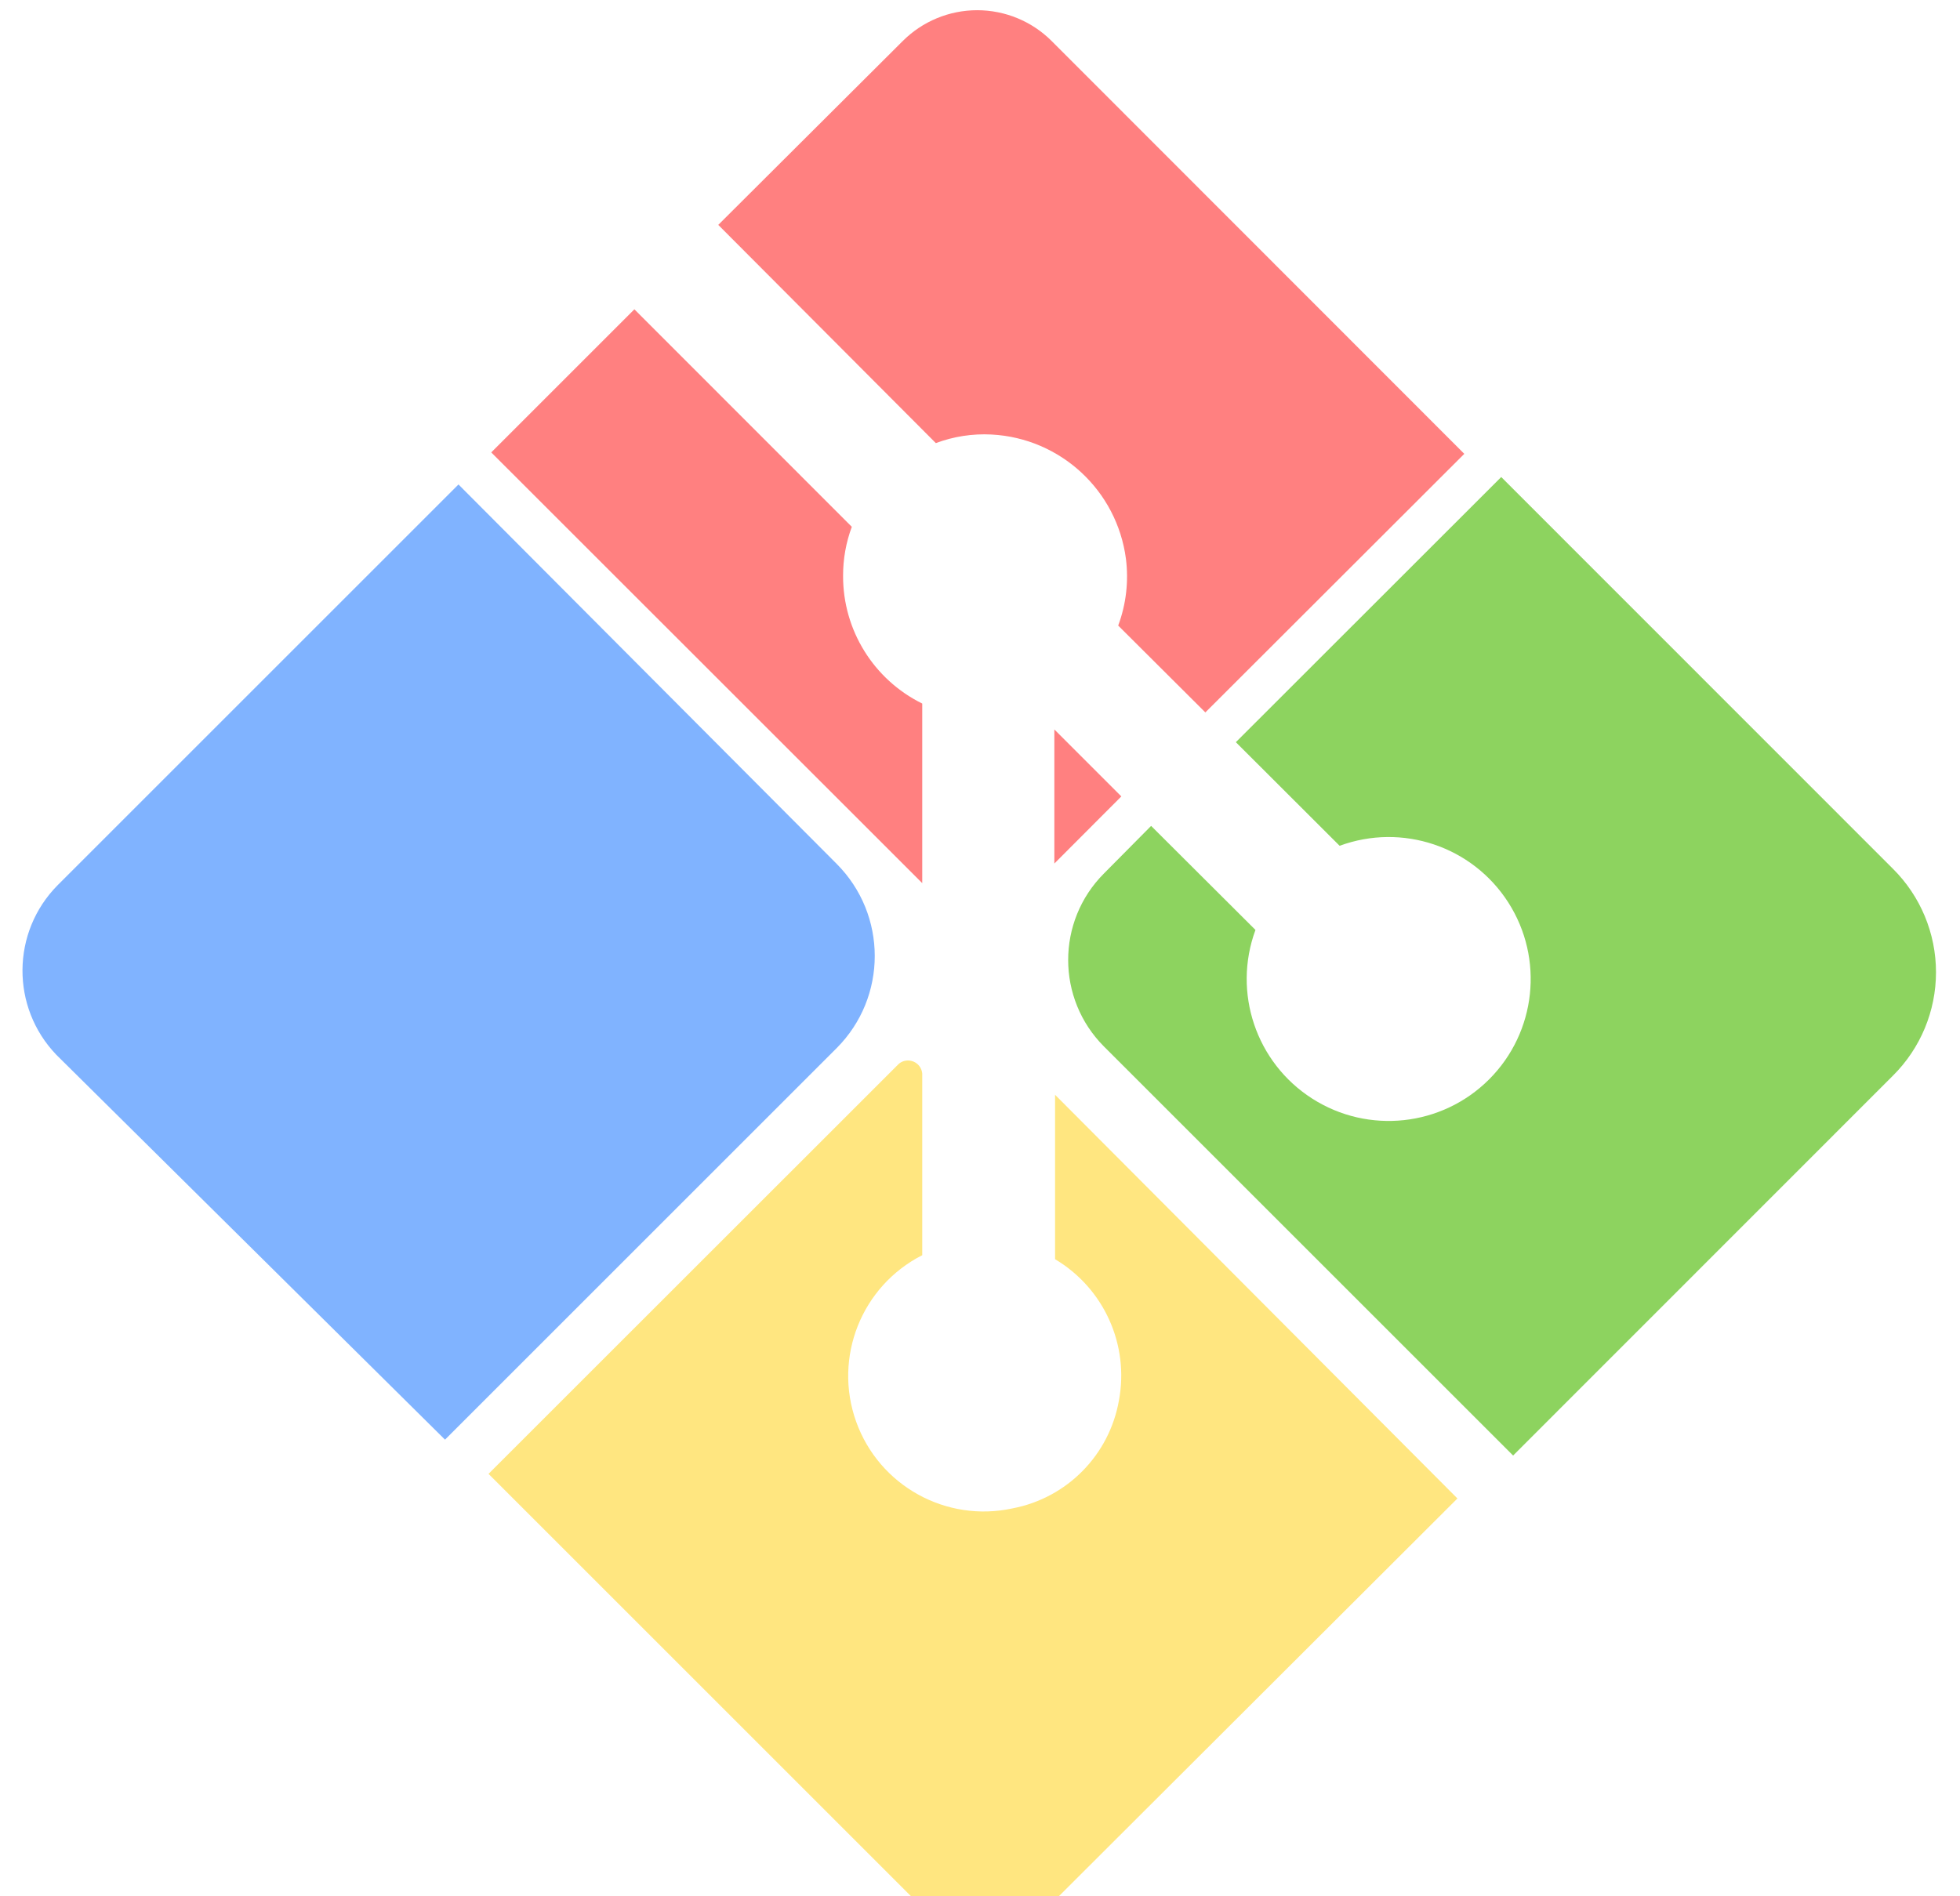
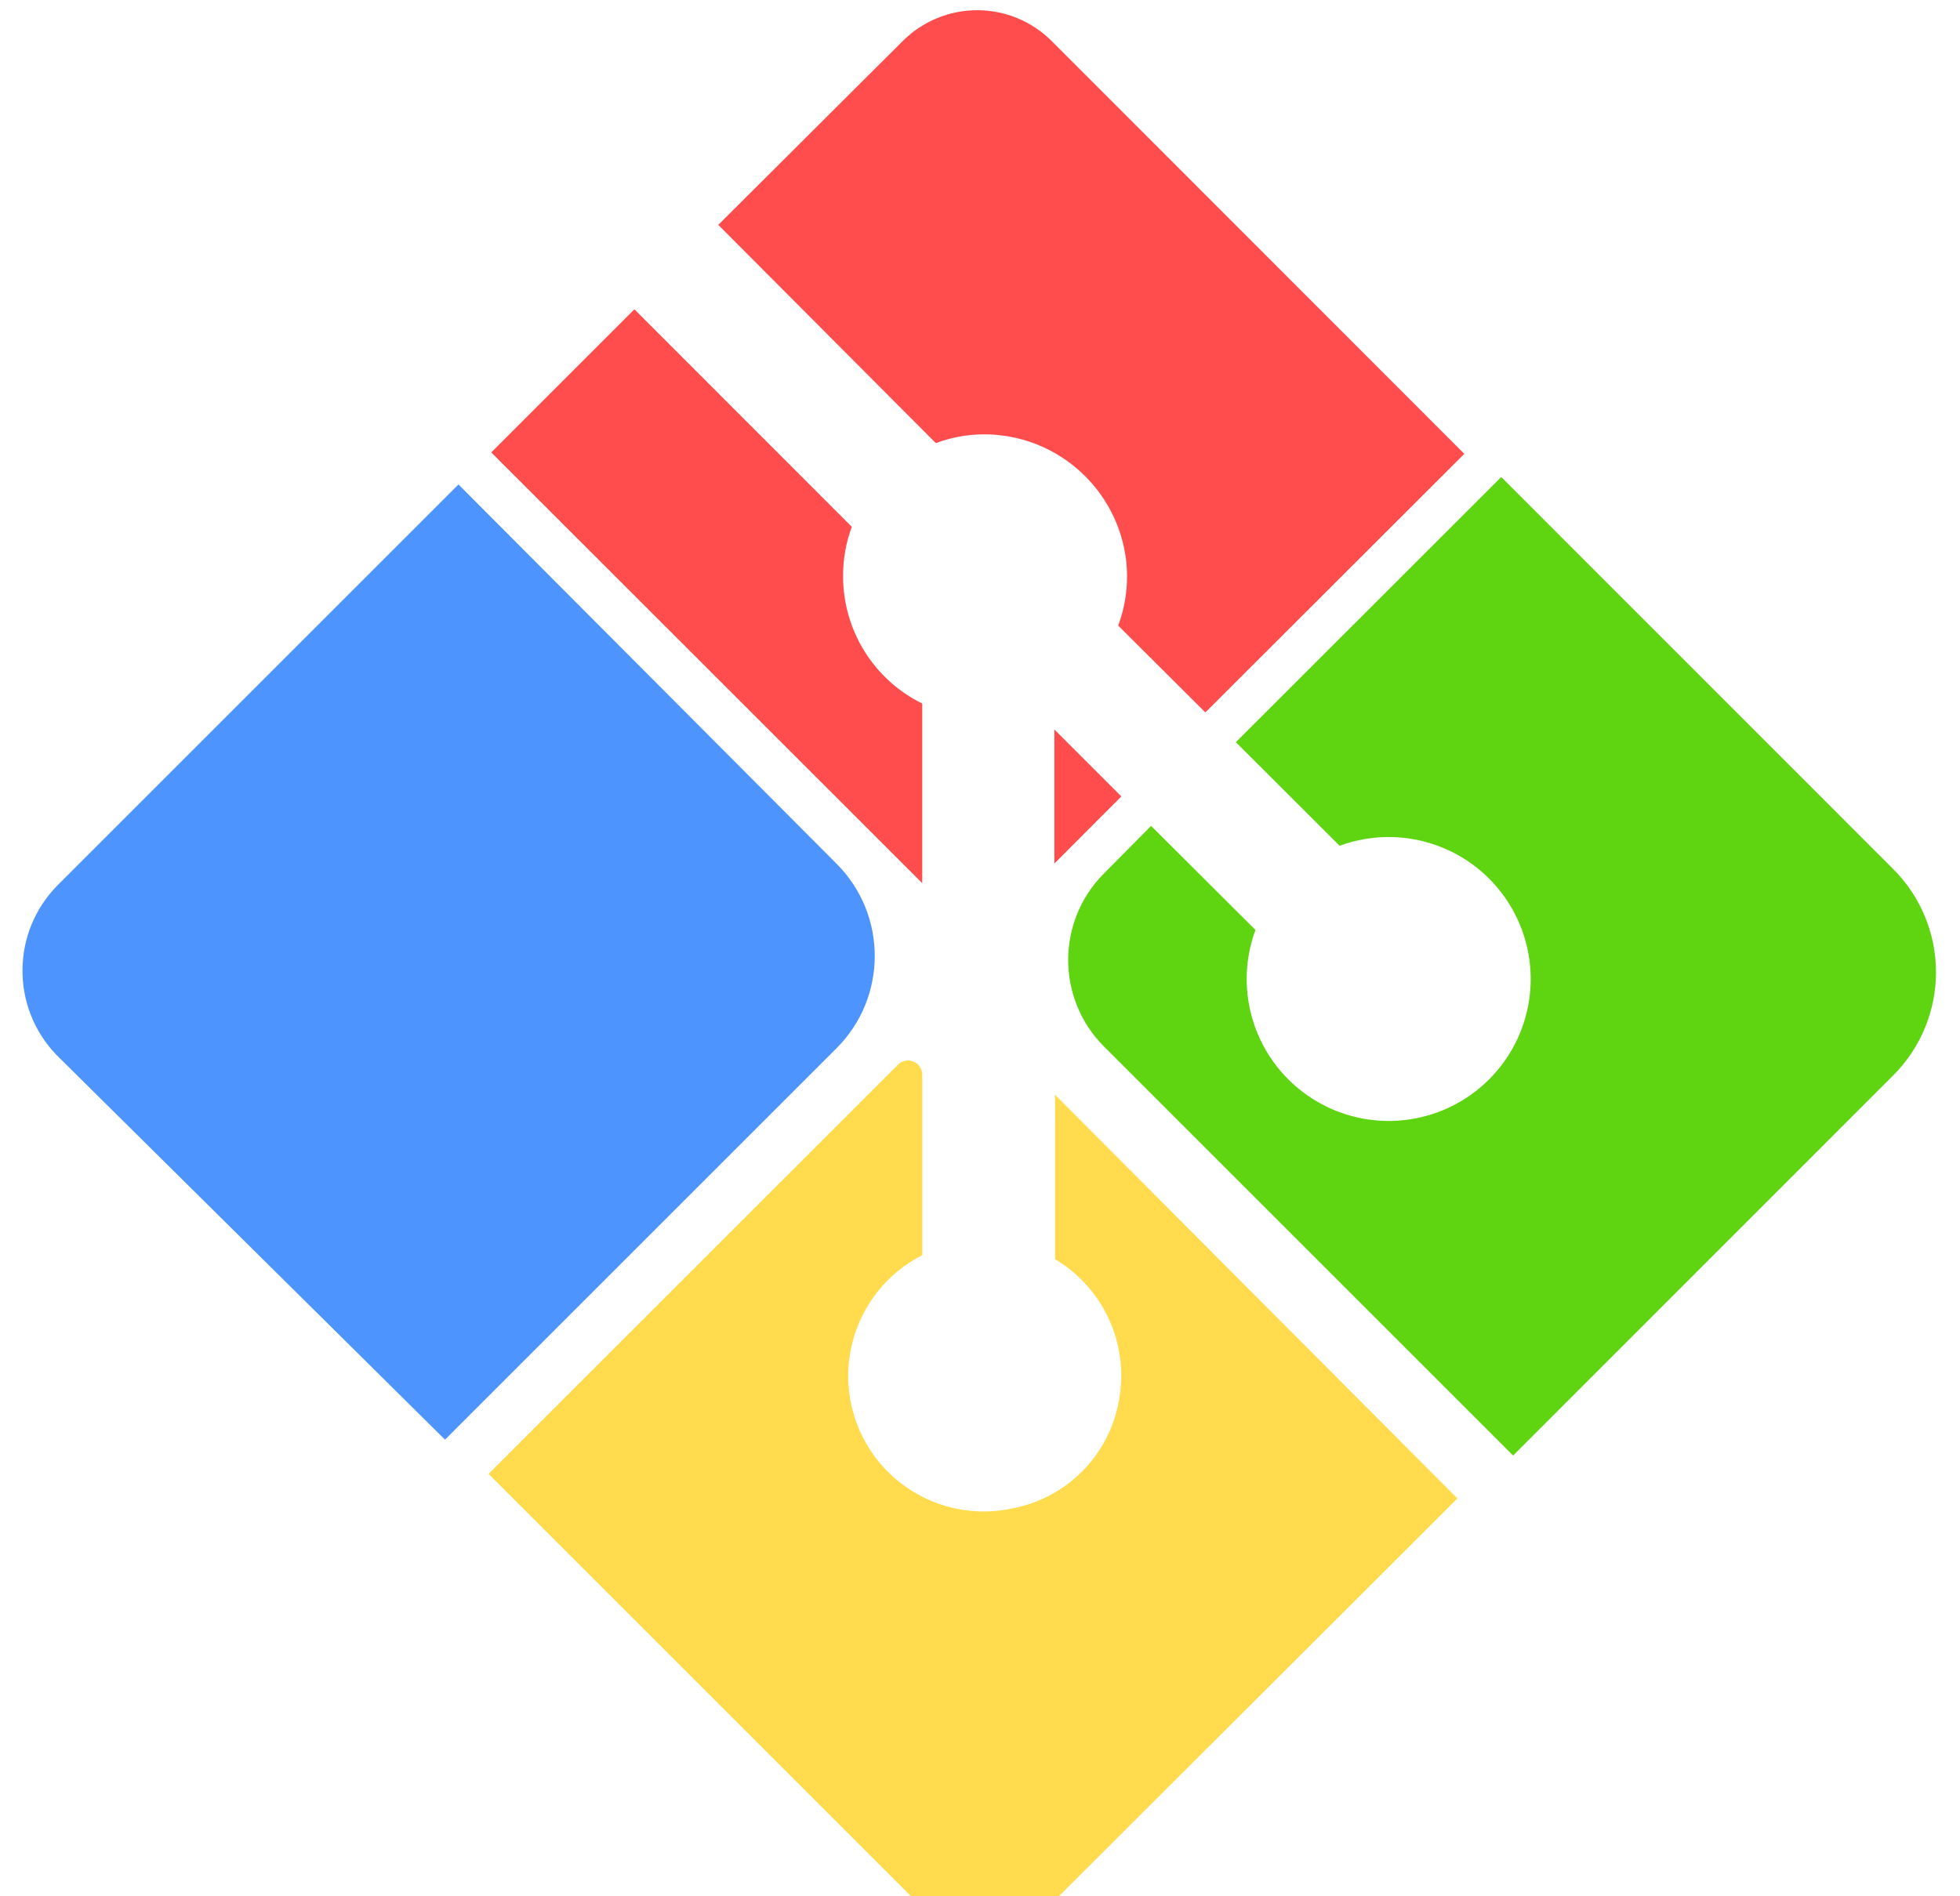
<svg xmlns="http://www.w3.org/2000/svg" height="2419" viewBox="31.983 32.285 135.545 132.495" width="2500">
-   <path d="m95.72 81.45v12.55l-30.11-30.1 10-10 15.19 15.2a9.75 9.75 0 0 0 -.61 3.43 9.91 9.91 0 0 0 5.53 8.92zm9.23 1.81 4.68 4.68-4.68 4.69zm28.64-19.26-18.09 18.07-6.09-6.07a9.83 9.83 0 0 0 .54-4.67 10 10 0 0 0 -9.39-8.68 9.64 9.64 0 0 0 -3.89.6l-15.2-15.25 12.88-12.84a7.36 7.36 0 0 1 10.42 0z" fill="#ff8080" />
-   <path d="m89.74 105.53-27.36 27.36-27.15-26.89a8.49 8.49 0 0 1 .09-11.86l28-28 26.42 26.51a9.12 9.12 0 0 1 0 12.88z" fill="#80b3ff" />
-   <path d="m105 108.79v11.49a9.46 9.46 0 0 1 4.46 9.88 9.32 9.32 0 0 1 -7.42 7.53 9.47 9.47 0 0 1 -6.32-17.69v-12.7a1 1 0 0 0 -1.63-.68l-28.67 28.66 29.5 29.5a7.33 7.33 0 0 0 10.36 0l27.83-27.78z" fill="#ffe680" />
-   <path d="m163.54 107.45-26.54 26.55-28.58-28.58a8.56 8.56 0 0 1 0-12.1l3.29-3.32 7.29 7.27a9.92 9.92 0 1 0 5.88-5.88l-7.25-7.24 18.54-18.53 27.37 27.38a10.19 10.19 0 0 1 0 14.45z" fill="#8dd35f" />
+   <path d="m95.72 81.45v12.55l-30.11-30.1 10-10 15.19 15.2a9.75 9.75 0 0 0 -.61 3.43 9.91 9.91 0 0 0 5.53 8.92zm9.23 1.81 4.68 4.68-4.68 4.69zm28.64-19.26-18.09 18.07-6.09-6.07a9.83 9.83 0 0 0 .54-4.67 10 10 0 0 0 -9.39-8.68 9.64 9.64 0 0 0 -3.89.6l-15.2-15.25 12.88-12.84a7.36 7.36 0 0 1 10.42 0z" fill="#ff4d4d" />
+   <path d="m89.74 105.53-27.36 27.36-27.15-26.89a8.49 8.49 0 0 1 .09-11.86l28-28 26.42 26.51a9.12 9.12 0 0 1 0 12.88z" fill="#4d94ff" />
+   <path d="m105 108.79v11.49a9.46 9.46 0 0 1 4.46 9.88 9.32 9.32 0 0 1 -7.42 7.53 9.47 9.47 0 0 1 -6.32-17.69v-12.7a1 1 0 0 0 -1.63-.68l-28.67 28.66 29.5 29.5a7.33 7.33 0 0 0 10.36 0l27.83-27.78z" fill="#ffdb4d" />
+   <path d="m163.54 107.45-26.54 26.55-28.58-28.58a8.56 8.56 0 0 1 0-12.1l3.29-3.32 7.29 7.27a9.92 9.92 0 1 0 5.88-5.88l-7.25-7.24 18.54-18.53 27.37 27.38a10.19 10.19 0 0 1 0 14.45z" fill="#5fd411" />
</svg>
